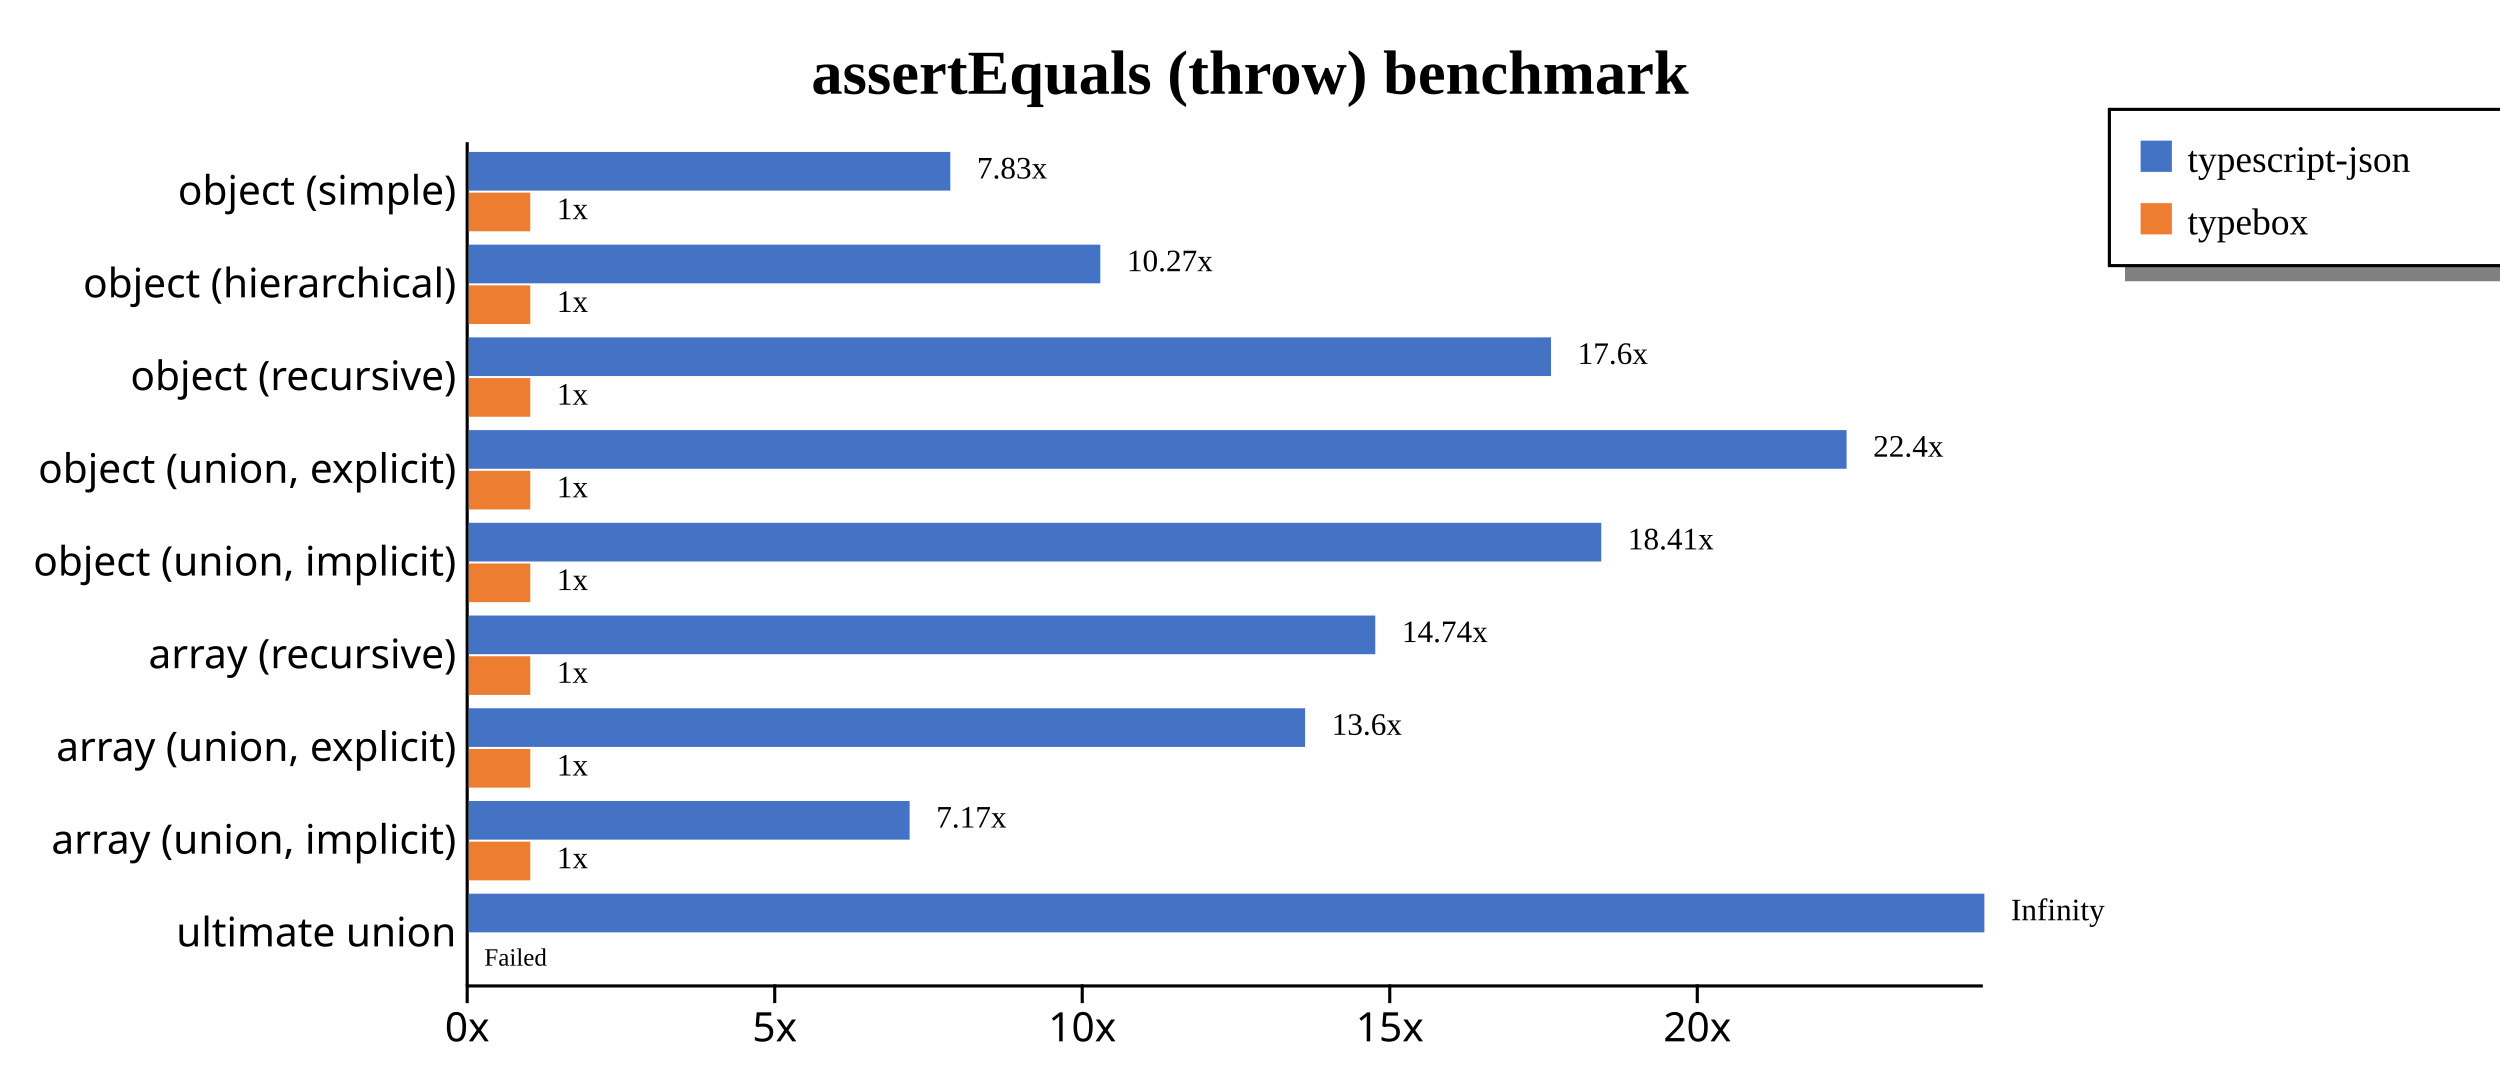
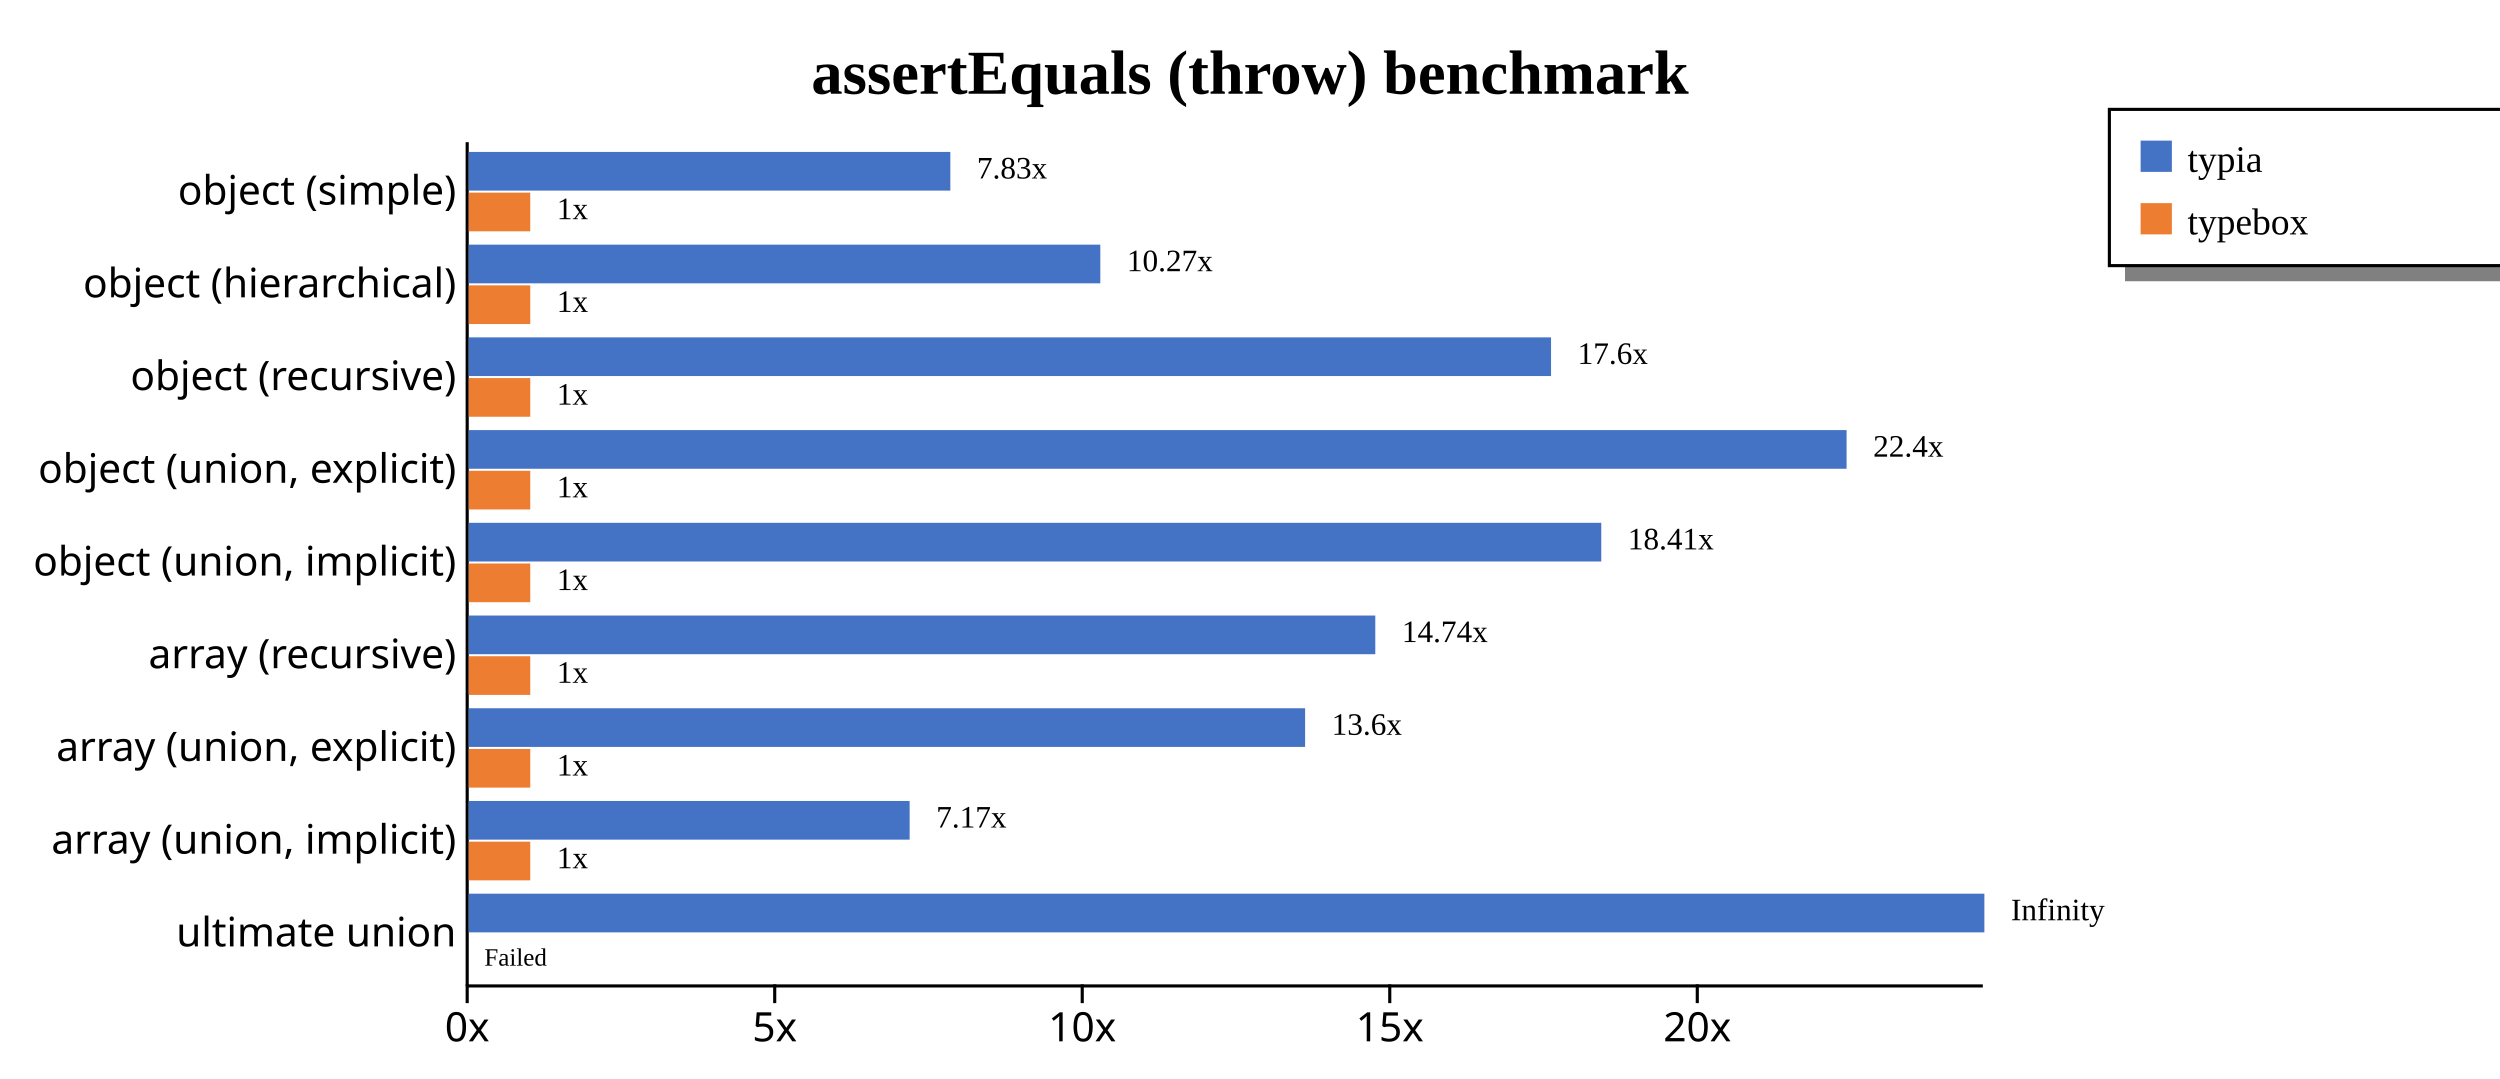
<svg xmlns="http://www.w3.org/2000/svg" width="800" height="345" style="background-color: white;">
  <g class="y axis" transform="translate(149,45)" fill="none" font-size="10" font-family="sans-serif" text-anchor="end" style="font-size: 13px;">
    <path class="domain" stroke="currentColor" d="M0.5,0.5V270.5" />
    <g class="tick" opacity="1" transform="translate(0,16.31868)" style="font-size: 13px;">
      <line stroke="currentColor" x2="0" />
      <text fill="currentColor" x="-3" dy="0.32em">object (simple)    </text>
    </g>
    <g class="tick" opacity="1" transform="translate(0,45.98901)" style="font-size: 13px;">
      <line stroke="currentColor" x2="0" />
      <text fill="currentColor" x="-3" dy="0.32em">object (hierarchical)    </text>
    </g>
    <g class="tick" opacity="1" transform="translate(0,75.65934)" style="font-size: 13px;">
      <line stroke="currentColor" x2="0" />
      <text fill="currentColor" x="-3" dy="0.32em">object (recursive)    </text>
    </g>
    <g class="tick" opacity="1" transform="translate(0,105.3297)" style="font-size: 13px;">
      <line stroke="currentColor" x2="0" />
      <text fill="currentColor" x="-3" dy="0.32em">object (union, explicit)    </text>
    </g>
    <g class="tick" opacity="1" transform="translate(0,135)" style="font-size: 13px;">
      <line stroke="currentColor" x2="0" />
      <text fill="currentColor" x="-3" dy="0.32em">object (union, implicit)    </text>
    </g>
    <g class="tick" opacity="1" transform="translate(0,164.6703)" style="font-size: 13px;">
      <line stroke="currentColor" x2="0" />
      <text fill="currentColor" x="-3" dy="0.32em">array (recursive)    </text>
    </g>
    <g class="tick" opacity="1" transform="translate(0,194.3407)" style="font-size: 13px;">
      <line stroke="currentColor" x2="0" />
      <text fill="currentColor" x="-3" dy="0.32em">array (union, explicit)    </text>
    </g>
    <g class="tick" opacity="1" transform="translate(0,224.011)" style="font-size: 13px;">
      <line stroke="currentColor" x2="0" />
      <text fill="currentColor" x="-3" dy="0.32em">array (union, implicit)    </text>
    </g>
    <g class="tick" opacity="1" transform="translate(0,253.6813)" style="font-size: 13px;">
      <line stroke="currentColor" x2="0" />
      <text fill="currentColor" x="-3" dy="0.32em">ultimate union    </text>
    </g>
  </g>
  <g class="x axis" transform="translate(149,315)" fill="none" font-size="10" font-family="sans-serif" text-anchor="middle" style="font-size: 13px;">
    <path class="domain" stroke="currentColor" d="M0.5,0.5H485.5" />
    <g class="tick" opacity="1" transform="translate(0.5,0)" style="font-size: 13px;">
      <line stroke="currentColor" y2="6" />
      <text fill="currentColor" y="9" dy="0.71em">0x</text>
    </g>
    <g class="tick" opacity="1" transform="translate(98.90769,0)" style="font-size: 13px;">
      <line stroke="currentColor" y2="6" />
      <text fill="currentColor" y="9" dy="0.71em">5x</text>
    </g>
    <g class="tick" opacity="1" transform="translate(197.3154,0)" style="font-size: 13px;">
      <line stroke="currentColor" y2="6" />
      <text fill="currentColor" y="9" dy="0.71em">10x</text>
    </g>
    <g class="tick" opacity="1" transform="translate(295.7231,0)" style="font-size: 13px;">
      <line stroke="currentColor" y2="6" />
      <text fill="currentColor" y="9" dy="0.71em">15x</text>
    </g>
    <g class="tick" opacity="1" transform="translate(394.1308,0)" style="font-size: 13px;">
      <line stroke="currentColor" y2="6" />
      <text fill="currentColor" y="9" dy="0.71em">20x</text>
    </g>
  </g>
  <text transform="translate(400, 30)" style="text-anchor: middle; font-size: 20px; font-weight: bold;">assertEquals (throw) benchmark</text>
  <rect x="680" y="85" width="200" height="5" fill="gray" />
  <rect x="675" y="35" width="200" height="50" fill="none" stroke="black" />
  <rect x="685" y="45" width="10" height="10" style="fill: #4472c4;" />
-   <text x="700" y="55" style="font-size: 12px;">typescript-json</text>
+   <text x="700" y="55" style="font-size: 12px;">typia</text>
  <rect x="685" y="65" width="10" height="10" style="fill: #ed7d31;" />
  <text x="700" y="75" style="font-size: 12px;">typebox</text>
  <g style="font-size: 13px;">
    <g style="font-size: 13px;">
      <rect x="150" y="48.618" width="154.108" height="12.375" fill="#4472c4" />
      <rect x="150" y="61.644" width="19.682" height="12.375" fill="#ed7d31" />
      <text class="label" x="312.608" y="57.118" font-size="10px">7.83x</text>
      <text class="label" x="178.182" y="70.144" font-size="10px">1x</text>
      <text class="label" x="309.108" y="58.618" font-size="8px" />
      <text class="label" x="174.682" y="71.644" font-size="8px" />
    </g>
    <g style="font-size: 13px;">
      <rect x="150" y="78.289" width="202.1" height="12.375" fill="#4472c4" />
      <rect x="150" y="91.315" width="19.682" height="12.375" fill="#ed7d31" />
      <text class="label" x="360.6" y="86.789" font-size="10px">10.27x</text>
      <text class="label" x="178.182" y="99.815" font-size="10px">1x</text>
      <text class="label" x="357.1" y="88.289" font-size="8px" />
      <text class="label" x="174.682" y="101.315" font-size="8px" />
    </g>
    <g style="font-size: 13px;">
      <rect x="150" y="107.959" width="346.336" height="12.375" fill="#4472c4" />
      <rect x="150" y="120.985" width="19.682" height="12.375" fill="#ed7d31" />
      <text class="label" x="504.836" y="116.459" font-size="10px">17.6x</text>
      <text class="label" x="178.182" y="129.485" font-size="10px">1x</text>
      <text class="label" x="501.336" y="117.959" font-size="8px" />
      <text class="label" x="174.682" y="130.985" font-size="8px" />
    </g>
    <g style="font-size: 13px;">
      <rect x="150" y="137.629" width="440.909" height="12.375" fill="#4472c4" />
      <rect x="150" y="150.655" width="19.682" height="12.375" fill="#ed7d31" />
      <text class="label" x="599.409" y="146.129" font-size="10px">22.4x</text>
      <text class="label" x="178.182" y="159.155" font-size="10px">1x</text>
      <text class="label" x="595.909" y="147.629" font-size="8px" />
      <text class="label" x="174.682" y="160.655" font-size="8px" />
    </g>
    <g style="font-size: 13px;">
      <rect x="150" y="167.3" width="362.407" height="12.375" fill="#4472c4" />
      <rect x="150" y="180.326" width="19.682" height="12.375" fill="#ed7d31" />
      <text class="label" x="520.907" y="175.8" font-size="10px">18.41x</text>
      <text class="label" x="178.182" y="188.826" font-size="10px">1x</text>
      <text class="label" x="517.407" y="177.3" font-size="8px" />
      <text class="label" x="174.682" y="190.326" font-size="8px" />
    </g>
    <g style="font-size: 13px;">
      <rect x="150" y="196.97" width="290.093" height="12.375" fill="#4472c4" />
      <rect x="150" y="209.996" width="19.682" height="12.375" fill="#ed7d31" />
      <text class="label" x="448.593" y="205.47" font-size="10px">14.74x</text>
      <text class="label" x="178.182" y="218.496" font-size="10px">1x</text>
      <text class="label" x="445.093" y="206.97" font-size="8px" />
      <text class="label" x="174.682" y="219.996" font-size="8px" />
    </g>
    <g style="font-size: 13px;">
      <rect x="150" y="226.64" width="267.632" height="12.375" fill="#4472c4" />
      <rect x="150" y="239.666" width="19.682" height="12.375" fill="#ed7d31" />
      <text class="label" x="426.132" y="235.14" font-size="10px">13.6x</text>
      <text class="label" x="178.182" y="248.166" font-size="10px">1x</text>
      <text class="label" x="422.632" y="236.64" font-size="8px" />
      <text class="label" x="174.682" y="249.666" font-size="8px" />
    </g>
    <g style="font-size: 13px;">
      <rect x="150" y="256.311" width="141.084" height="12.375" fill="#4472c4" />
      <rect x="150" y="269.337" width="19.682" height="12.375" fill="#ed7d31" />
      <text class="label" x="299.584" y="264.811" font-size="10px">7.17x</text>
      <text class="label" x="178.182" y="277.837" font-size="10px">1x</text>
      <text class="label" x="296.084" y="266.311" font-size="8px" />
      <text class="label" x="174.682" y="279.337" font-size="8px" />
    </g>
    <g style="font-size: 13px;">
      <rect x="150" y="285.981" width="485" height="12.375" fill="#4472c4" />
      <rect x="150" y="299.007" width="0" height="12.375" fill="#ed7d31" />
      <text class="label" x="643.5" y="294.481" font-size="10px">Infinity</text>
      <text class="label" x="158.5" y="307.507" font-size="10px" />
      <text class="label" x="640" y="295.981" font-size="8px" />
      <text class="label" x="155" y="309.007" font-size="8px">Failed</text>
    </g>
  </g>
</svg>
